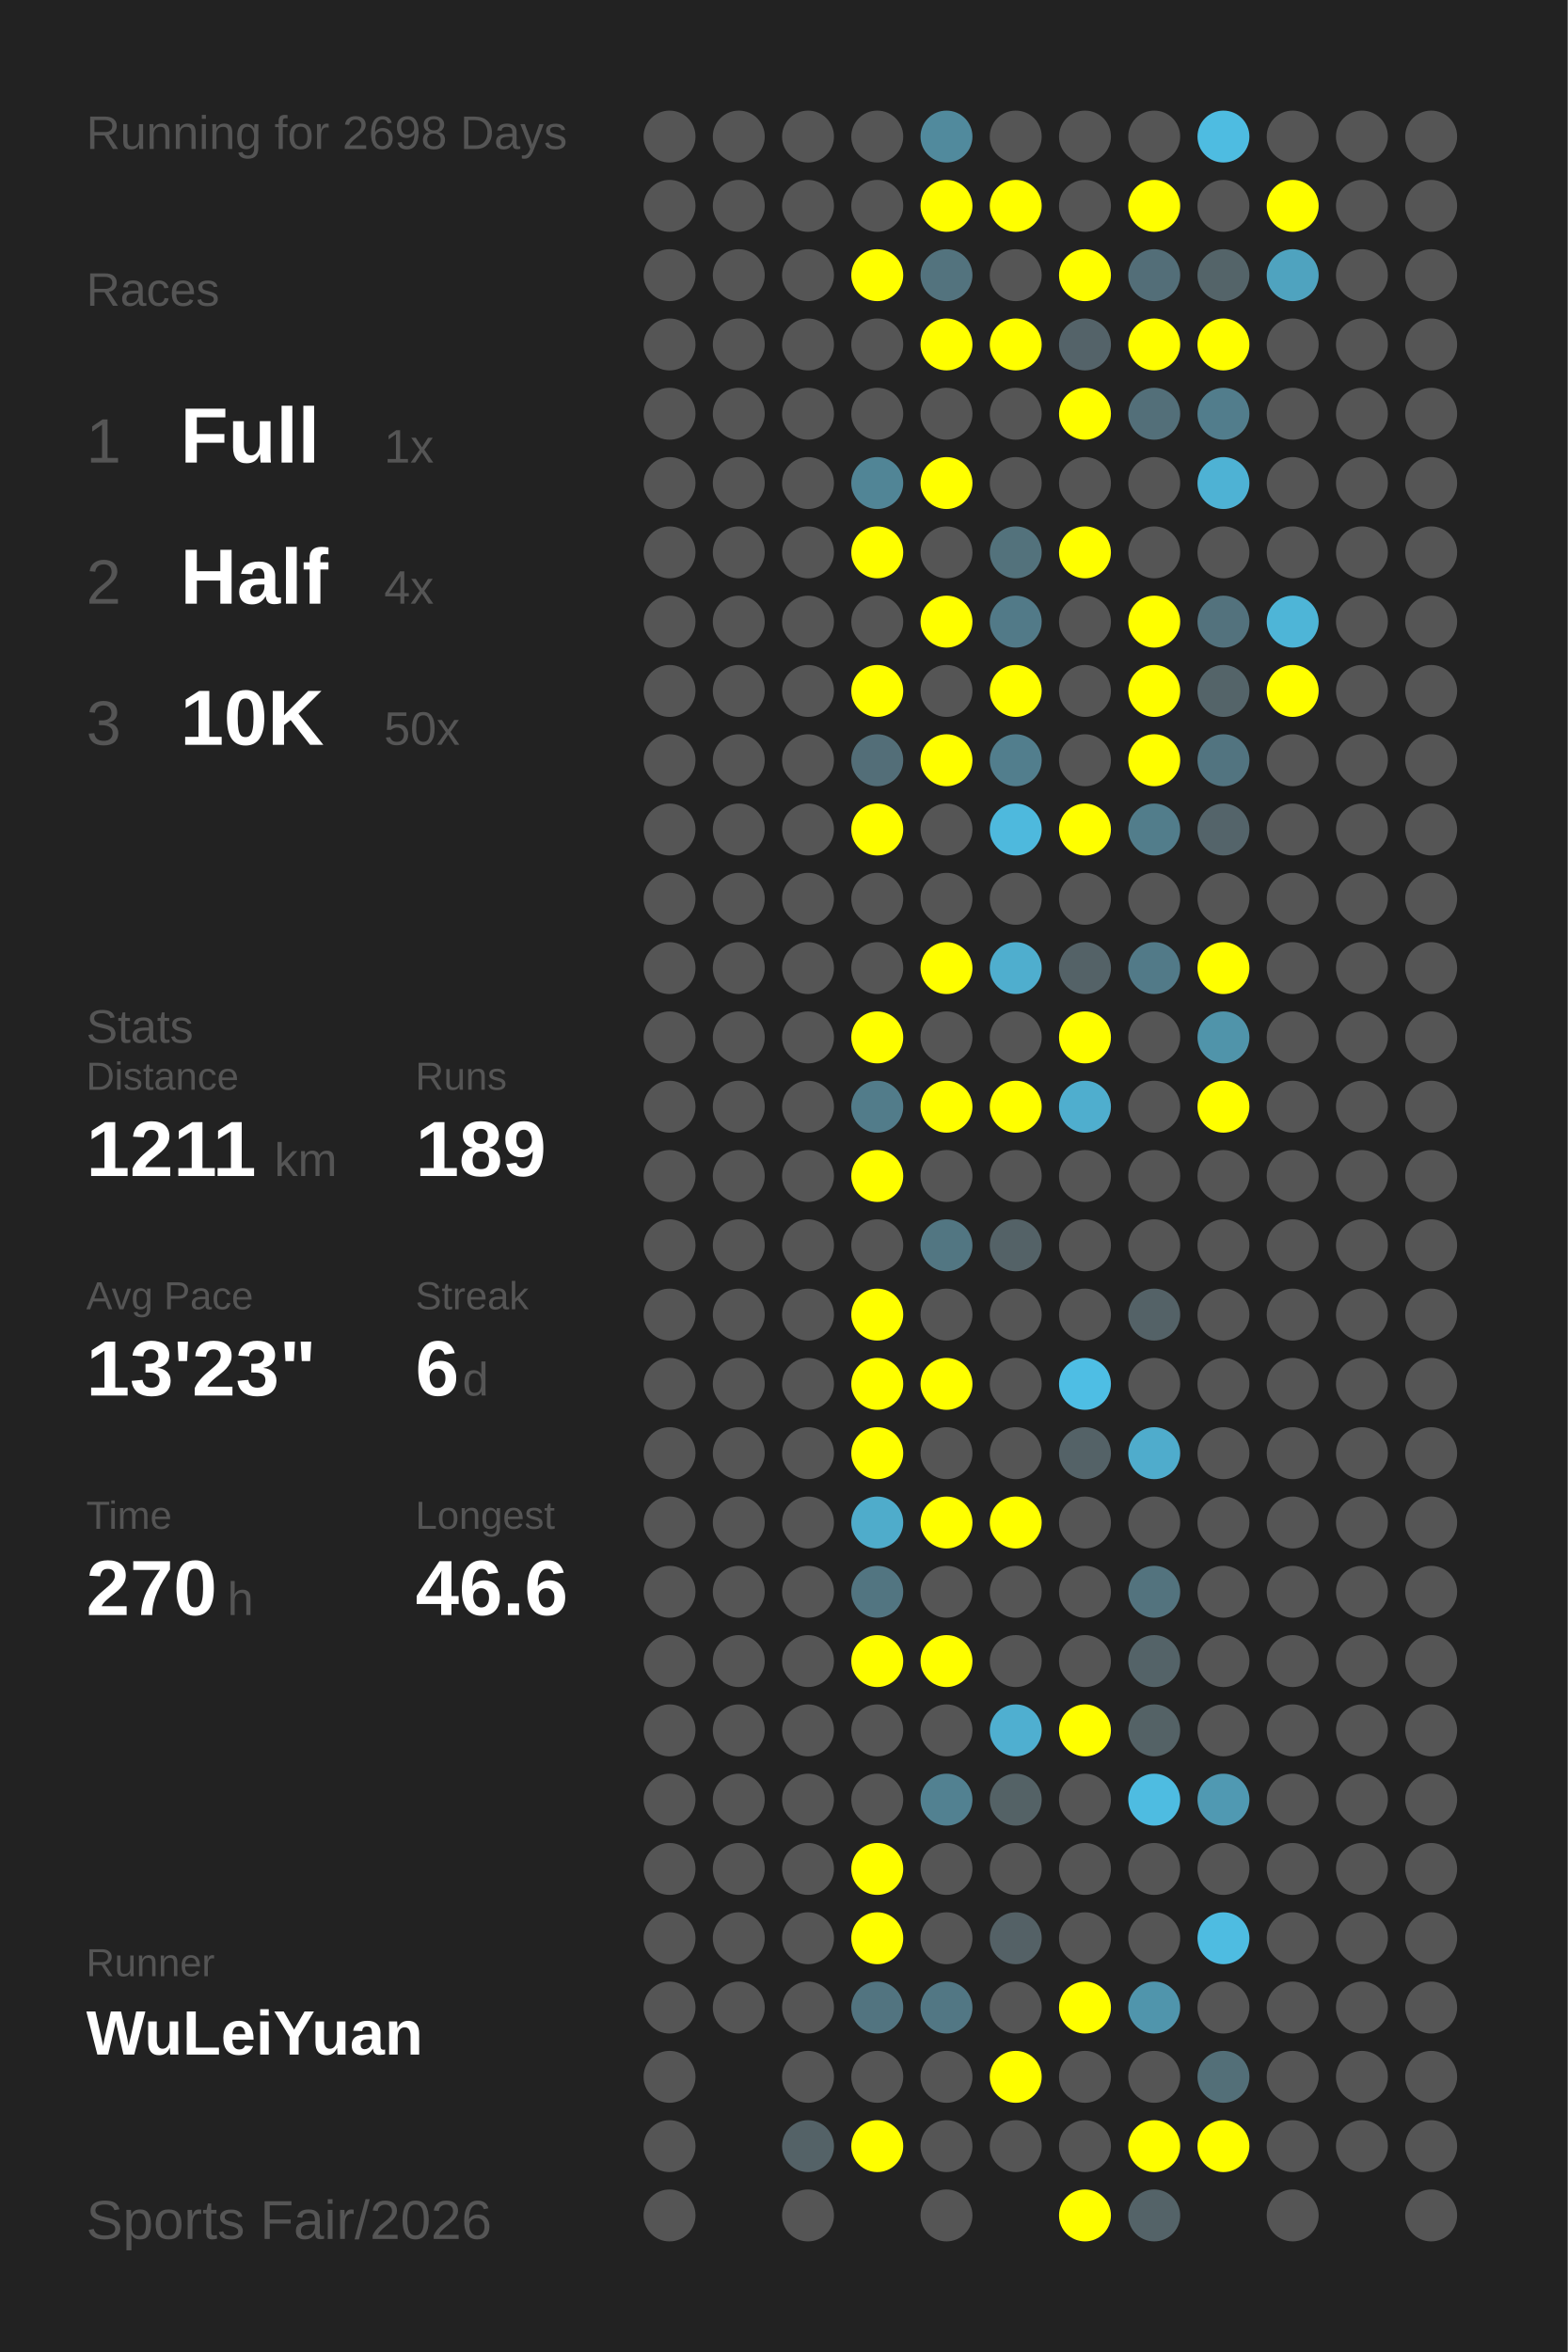
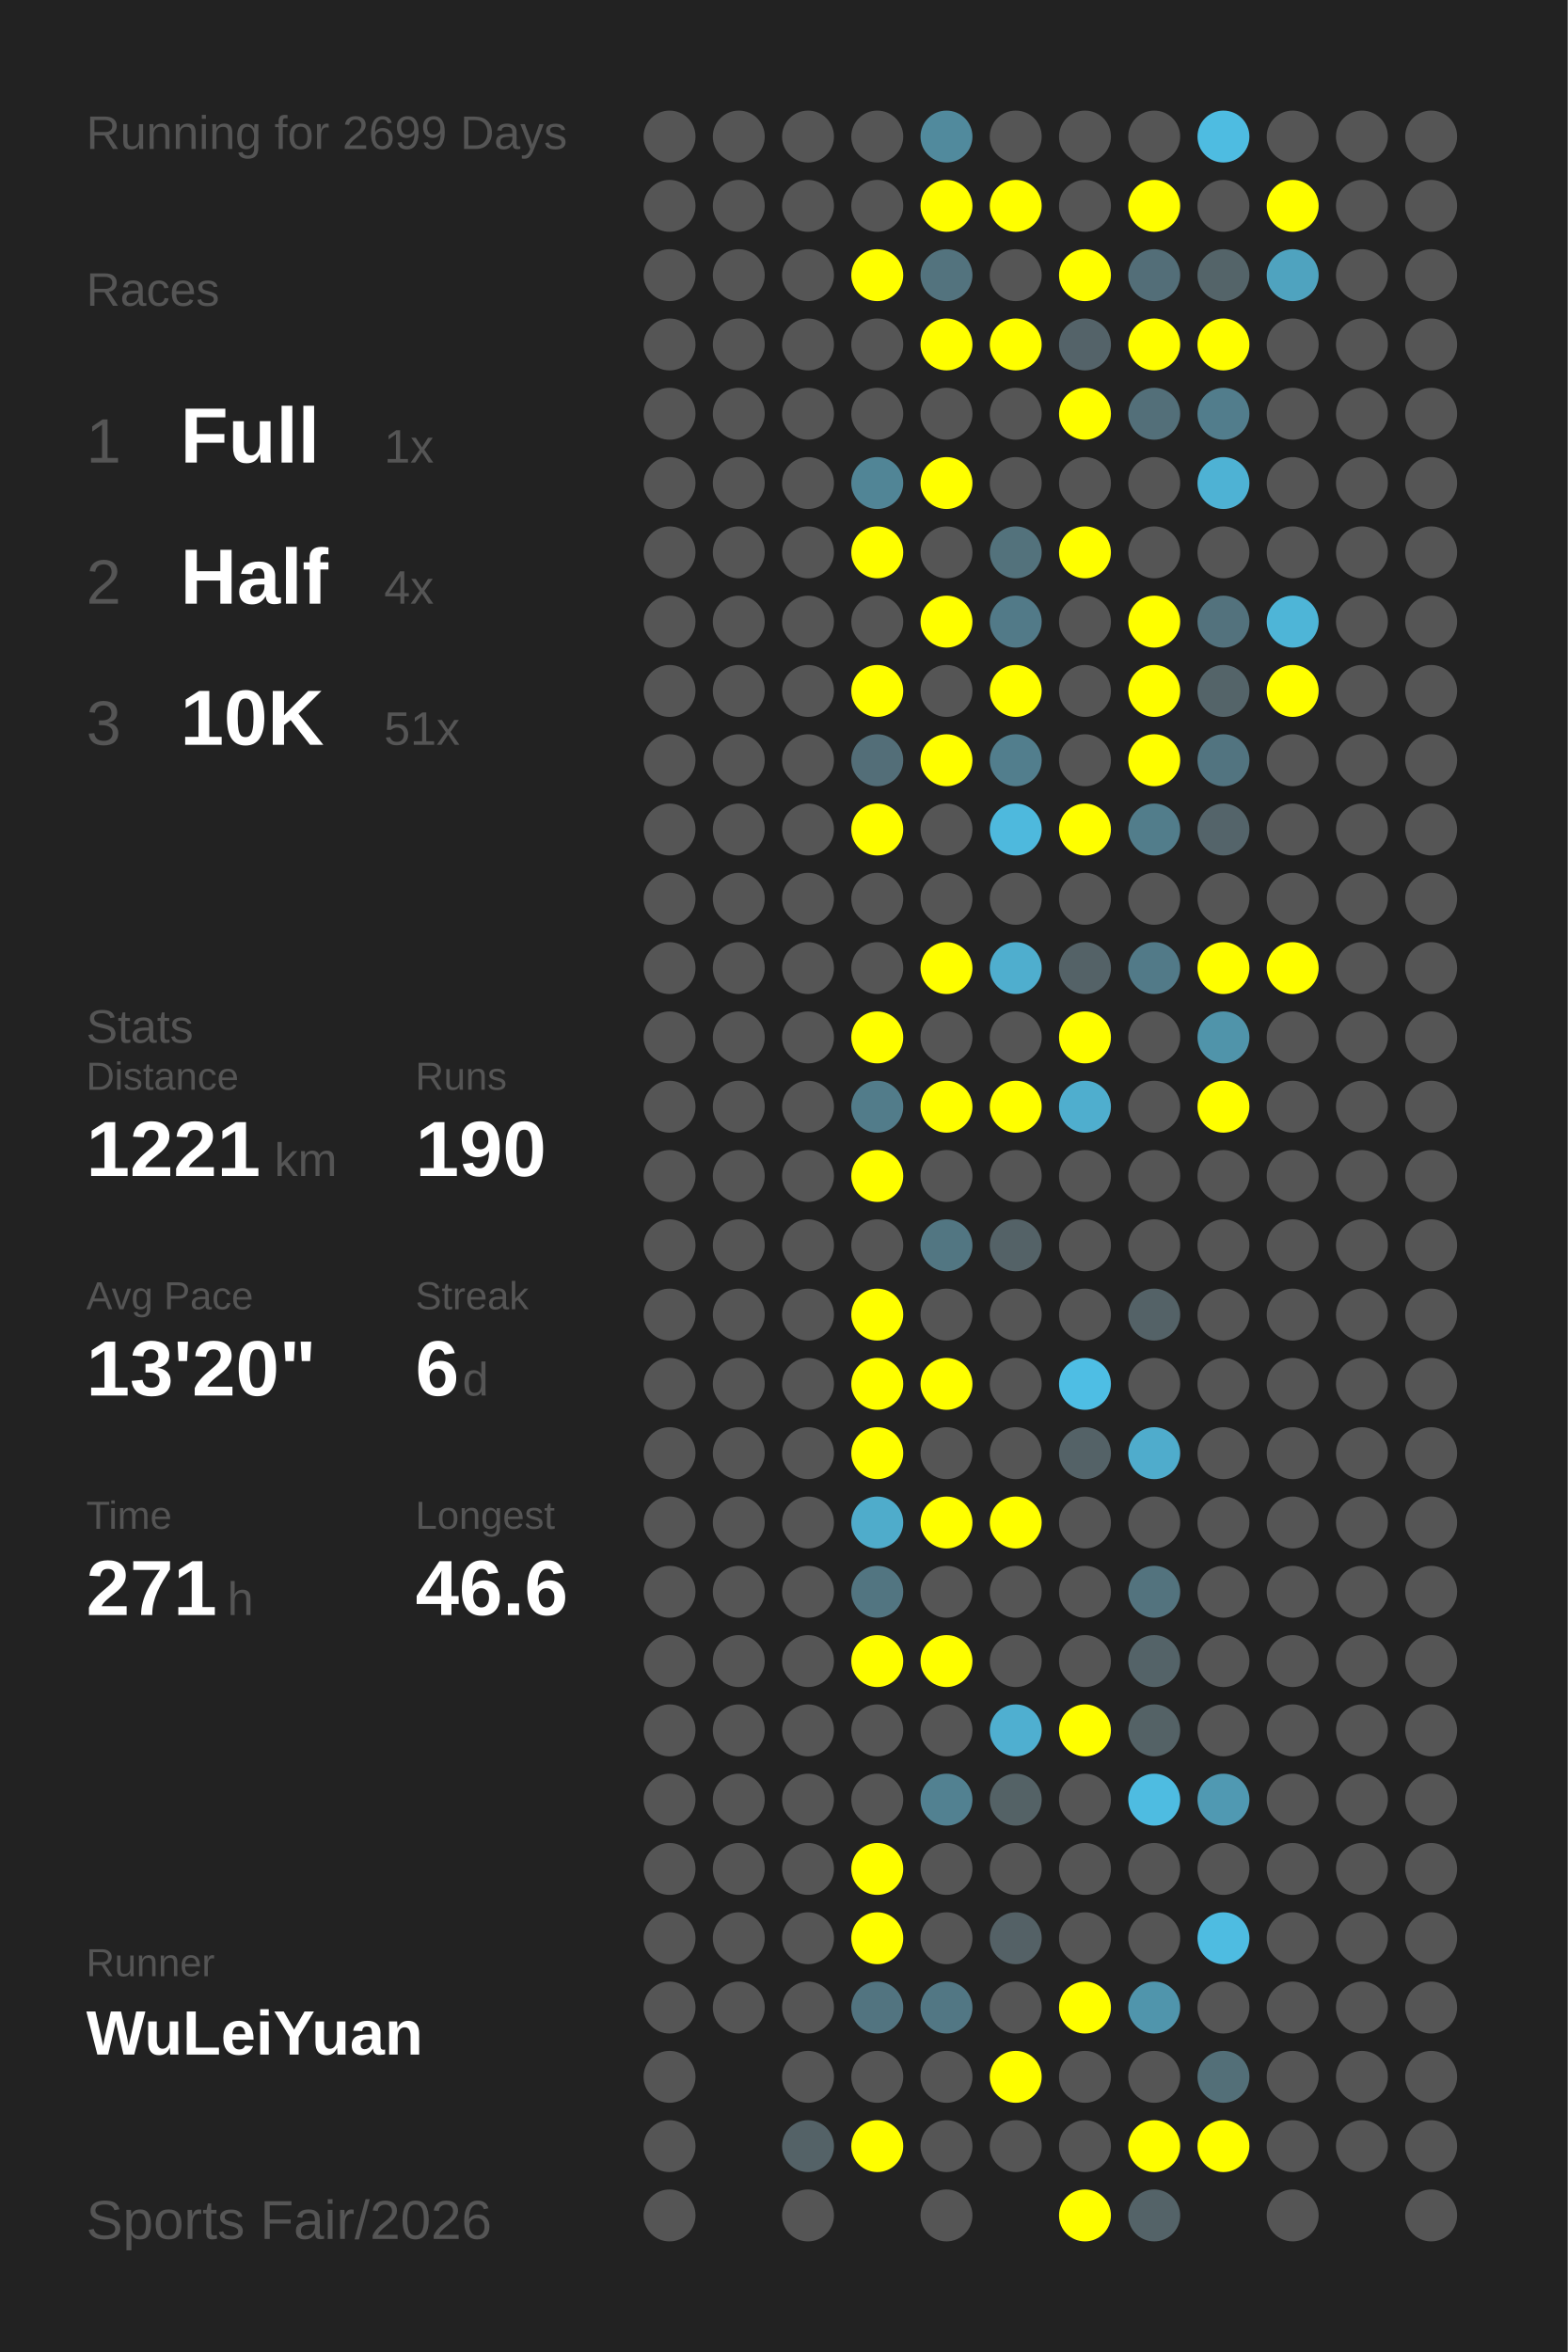
<svg xmlns="http://www.w3.org/2000/svg" baseProfile="full" height="300mm" version="1.1" viewBox="0,0,200,300" width="200mm">
  <defs />
  <rect fill="#222222" height="300" width="200" x="0" y="0" />
-   <text fill="#555555" style="font-size:6px; font-family:Arial;" x="11" y="19">Running for 2698 Days</text>
+   <text fill="#555555" style="font-size:6px; font-family:Arial;" x="11" y="19">Running for 2699 Days</text>
  <text fill="#555555" style="font-size:6px; font-family:Arial;" x="11" y="39">Races</text>
  <text fill="#555555" style="font-size:8px; font-family:Arial;" x="11" y="59">1</text>
  <text fill="#FFFFFF" style="font-size:10px; font-family:Arial; font-weight:bold;" x="23" y="59">Full</text>
  <text fill="#555555" style="font-size:6px; font-family:Arial;" x="49" y="59">1x</text>
  <text fill="#555555" style="font-size:8px; font-family:Arial;" x="11" y="77">2</text>
  <text fill="#FFFFFF" style="font-size:10px; font-family:Arial; font-weight:bold;" x="23" y="77">Half</text>
  <text fill="#555555" style="font-size:6px; font-family:Arial;" x="49" y="77">4x</text>
  <text fill="#555555" style="font-size:8px; font-family:Arial;" x="11" y="95">3</text>
  <text fill="#FFFFFF" style="font-size:10px; font-family:Arial; font-weight:bold;" x="23" y="95">10K</text>
-   <text fill="#555555" style="font-size:6px; font-family:Arial;" x="49" y="95">50x</text>
+   <text fill="#555555" style="font-size:6px; font-family:Arial;" x="49" y="95">51x</text>
  <text fill="#555555" style="font-size:6px; font-family:Arial;" x="11" y="133">Stats</text>
  <text fill="#555555" style="font-size:5px; font-family:Arial;" x="11" y="139">Distance</text>
-   <text fill="#FFFFFF" style="font-size:10px; font-family:Arial; font-weight:bold;" x="11" y="150">1211</text>
+   <text fill="#FFFFFF" style="font-size:10px; font-family:Arial; font-weight:bold;" x="11" y="150">1221</text>
  <text fill="#555555" style="font-size:6px; font-family:Arial;" x="35" y="150">km</text>
  <text fill="#555555" style="font-size:5px; font-family:Arial;" x="53" y="139">Runs</text>
-   <text fill="#FFFFFF" style="font-size:10px; font-family:Arial; font-weight:bold;" x="53" y="150">189</text>
+   <text fill="#FFFFFF" style="font-size:10px; font-family:Arial; font-weight:bold;" x="53" y="150">190</text>
  <text fill="#555555" style="font-size:5px; font-family:Arial;" x="11" y="167">Avg Pace</text>
-   <text fill="#FFFFFF" style="font-size:10px; font-family:Arial; font-weight:bold;" x="11" y="178">13'23"</text>
+   <text fill="#FFFFFF" style="font-size:10px; font-family:Arial; font-weight:bold;" x="11" y="178">13'20"</text>
  <text fill="#555555" style="font-size:5px; font-family:Arial;" x="53" y="167">Streak</text>
  <text fill="#FFFFFF" style="font-size:10px; font-family:Arial; font-weight:bold;" x="53" y="178">6</text>
  <text fill="#555555" style="font-size:6px; font-family:Arial;" x="59" y="178">d</text>
  <text fill="#555555" style="font-size:5px; font-family:Arial;" x="11" y="195">Time</text>
-   <text fill="#FFFFFF" style="font-size:10px; font-family:Arial; font-weight:bold;" x="11" y="206">270</text>
+   <text fill="#FFFFFF" style="font-size:10px; font-family:Arial; font-weight:bold;" x="11" y="206">271</text>
  <text fill="#555555" style="font-size:6px; font-family:Arial;" x="29" y="206">h</text>
  <text fill="#555555" style="font-size:5px; font-family:Arial;" x="53" y="195">Longest</text>
  <text fill="#FFFFFF" style="font-size:10px; font-family:Arial; font-weight:bold;" x="53" y="206">46.6</text>
  <text fill="#555555" style="font-size:5px; font-family:Arial;" x="11" y="252.065">Runner</text>
  <text fill="#FFFFFF" style="font-size:8px; font-family:Arial; font-weight:bold;" x="11" y="262.065">WuLeiYuan</text>
  <text fill="#555555" style="font-size:7px; font-family:Arial;" x="11" y="285.581">Sports Fair/2026</text>
  <circle cx="85.417" cy="17.419" fill="#555555" r="3.312" />
  <circle cx="85.417" cy="26.258" fill="#555555" r="3.312" />
  <circle cx="85.417" cy="35.097" fill="#555555" r="3.312" />
  <circle cx="85.417" cy="43.935" fill="#555555" r="3.312" />
  <circle cx="85.417" cy="52.774" fill="#555555" r="3.312" />
  <circle cx="85.417" cy="61.613" fill="#555555" r="3.312" />
  <circle cx="85.417" cy="70.452" fill="#555555" r="3.312" />
  <circle cx="85.417" cy="79.29" fill="#555555" r="3.312" />
  <circle cx="85.417" cy="88.129" fill="#555555" r="3.312" />
  <circle cx="85.417" cy="96.968" fill="#555555" r="3.312" />
  <circle cx="85.417" cy="105.806" fill="#555555" r="3.312" />
  <circle cx="85.417" cy="114.645" fill="#555555" r="3.312" />
  <circle cx="85.417" cy="123.484" fill="#555555" r="3.312" />
  <circle cx="85.417" cy="132.323" fill="#555555" r="3.312" />
  <circle cx="85.417" cy="141.161" fill="#555555" r="3.312" />
  <circle cx="85.417" cy="150" fill="#555555" r="3.312" />
  <circle cx="85.417" cy="158.839" fill="#555555" r="3.312" />
  <circle cx="85.417" cy="167.677" fill="#555555" r="3.312" />
  <circle cx="85.417" cy="176.516" fill="#555555" r="3.312" />
  <circle cx="85.417" cy="185.355" fill="#555555" r="3.312" />
  <circle cx="85.417" cy="194.194" fill="#555555" r="3.312" />
  <circle cx="85.417" cy="203.032" fill="#555555" r="3.312" />
  <circle cx="85.417" cy="211.871" fill="#555555" r="3.312" />
  <circle cx="85.417" cy="220.71" fill="#555555" r="3.312" />
  <circle cx="85.417" cy="229.548" fill="#555555" r="3.312" />
  <circle cx="85.417" cy="238.387" fill="#555555" r="3.312" />
  <circle cx="85.417" cy="247.226" fill="#555555" r="3.312" />
  <circle cx="85.417" cy="256.065" fill="#555555" r="3.312" />
  <circle cx="85.417" cy="264.903" fill="#555555" r="3.312" />
  <circle cx="85.417" cy="273.742" fill="#555555" r="3.312" />
  <circle cx="85.417" cy="282.581" fill="#555555" r="3.312" />
  <circle cx="94.25" cy="17.419" fill="#555555" r="3.312" />
  <circle cx="94.25" cy="26.258" fill="#555555" r="3.312" />
  <circle cx="94.25" cy="35.097" fill="#555555" r="3.312" />
  <circle cx="94.25" cy="43.935" fill="#555555" r="3.312" />
  <circle cx="94.25" cy="52.774" fill="#555555" r="3.312" />
  <circle cx="94.25" cy="61.613" fill="#555555" r="3.312" />
  <circle cx="94.25" cy="70.452" fill="#555555" r="3.312" />
  <circle cx="94.25" cy="79.29" fill="#555555" r="3.312" />
  <circle cx="94.25" cy="88.129" fill="#555555" r="3.312" />
  <circle cx="94.25" cy="96.968" fill="#555555" r="3.312" />
  <circle cx="94.25" cy="105.806" fill="#555555" r="3.312" />
  <circle cx="94.25" cy="114.645" fill="#555555" r="3.312" />
  <circle cx="94.25" cy="123.484" fill="#555555" r="3.312" />
  <circle cx="94.25" cy="132.323" fill="#555555" r="3.312" />
  <circle cx="94.25" cy="141.161" fill="#555555" r="3.312" />
  <circle cx="94.25" cy="150" fill="#555555" r="3.312" />
  <circle cx="94.25" cy="158.839" fill="#555555" r="3.312" />
  <circle cx="94.25" cy="167.677" fill="#555555" r="3.312" />
  <circle cx="94.25" cy="176.516" fill="#555555" r="3.312" />
  <circle cx="94.25" cy="185.355" fill="#555555" r="3.312" />
  <circle cx="94.25" cy="194.194" fill="#555555" r="3.312" />
  <circle cx="94.25" cy="203.032" fill="#555555" r="3.312" />
  <circle cx="94.25" cy="211.871" fill="#555555" r="3.312" />
  <circle cx="94.25" cy="220.71" fill="#555555" r="3.312" />
  <circle cx="94.25" cy="229.548" fill="#555555" r="3.312" />
  <circle cx="94.25" cy="238.387" fill="#555555" r="3.312" />
  <circle cx="94.25" cy="247.226" fill="#555555" r="3.312" />
  <circle cx="94.25" cy="256.065" fill="#555555" r="3.312" />
  <circle cx="103.083" cy="17.419" fill="#555555" r="3.312" />
  <circle cx="103.083" cy="26.258" fill="#555555" r="3.312" />
  <circle cx="103.083" cy="35.097" fill="#555555" r="3.312" />
  <circle cx="103.083" cy="43.935" fill="#555555" r="3.312" />
  <circle cx="103.083" cy="52.774" fill="#555555" r="3.312" />
  <circle cx="103.083" cy="61.613" fill="#555555" r="3.312" />
  <circle cx="103.083" cy="70.452" fill="#555555" r="3.312" />
  <circle cx="103.083" cy="79.29" fill="#555555" r="3.312" />
  <circle cx="103.083" cy="88.129" fill="#555555" r="3.312" />
  <circle cx="103.083" cy="96.968" fill="#555555" r="3.312" />
  <circle cx="103.083" cy="105.806" fill="#555555" r="3.312" />
  <circle cx="103.083" cy="114.645" fill="#555555" r="3.312" />
  <circle cx="103.083" cy="123.484" fill="#555555" r="3.312" />
  <circle cx="103.083" cy="132.323" fill="#555555" r="3.312" />
  <circle cx="103.083" cy="141.161" fill="#555555" r="3.312" />
  <circle cx="103.083" cy="150" fill="#555555" r="3.312" />
  <circle cx="103.083" cy="158.839" fill="#555555" r="3.312" />
  <circle cx="103.083" cy="167.677" fill="#555555" r="3.312" />
  <circle cx="103.083" cy="176.516" fill="#555555" r="3.312" />
  <circle cx="103.083" cy="185.355" fill="#555555" r="3.312" />
  <circle cx="103.083" cy="194.194" fill="#555555" r="3.312" />
  <circle cx="103.083" cy="203.032" fill="#555555" r="3.312" />
  <circle cx="103.083" cy="211.871" fill="#555555" r="3.312" />
  <circle cx="103.083" cy="220.71" fill="#555555" r="3.312" />
  <circle cx="103.083" cy="229.548" fill="#555555" r="3.312" />
  <circle cx="103.083" cy="238.387" fill="#555555" r="3.312" />
  <circle cx="103.083" cy="247.226" fill="#555555" r="3.312" />
  <circle cx="103.083" cy="256.065" fill="#555555" r="3.312" />
  <circle cx="103.083" cy="264.903" fill="#555555" r="3.312" />
  <circle cx="103.083" cy="273.742" fill="#546267" r="3.312" />
  <circle cx="103.083" cy="282.581" fill="#555555" r="3.312" />
  <circle cx="111.917" cy="17.419" fill="#555555" r="3.312" />
  <circle cx="111.917" cy="26.258" fill="#555555" r="3.312" />
  <circle cx="111.917" cy="35.097" fill="#FFFF00" r="3.312" />
  <circle cx="111.917" cy="43.935" fill="#555555" r="3.312" />
  <circle cx="111.917" cy="52.774" fill="#555555" r="3.312" />
  <circle cx="111.917" cy="61.613" fill="#518596" r="3.312" />
  <circle cx="111.917" cy="70.452" fill="#FFFF00" r="3.312" />
  <circle cx="111.917" cy="79.29" fill="#555555" r="3.312" />
  <circle cx="111.917" cy="88.129" fill="#FFFF00" r="3.312" />
  <circle cx="111.917" cy="96.968" fill="#536e78" r="3.312" />
  <circle cx="111.917" cy="105.806" fill="#FFFF00" r="3.312" />
  <circle cx="111.917" cy="114.645" fill="#555555" r="3.312" />
  <circle cx="111.917" cy="123.484" fill="#555555" r="3.312" />
  <circle cx="111.917" cy="132.323" fill="#FFFF00" r="3.312" />
  <circle cx="111.917" cy="141.161" fill="#527c8a" r="3.312" />
  <circle cx="111.917" cy="150" fill="#FFFF00" r="3.312" />
  <circle cx="111.917" cy="158.839" fill="#555555" r="3.312" />
  <circle cx="111.917" cy="167.677" fill="#FFFF00" r="3.312" />
  <circle cx="111.917" cy="176.516" fill="#FFFF00" r="3.312" />
  <circle cx="111.917" cy="185.355" fill="#FFFF00" r="3.312" />
  <circle cx="111.917" cy="194.194" fill="#4faccb" r="3.312" />
  <circle cx="111.917" cy="203.032" fill="#527581" r="3.312" />
  <circle cx="111.917" cy="211.871" fill="#FFFF00" r="3.312" />
  <circle cx="111.917" cy="220.71" fill="#555555" r="3.312" />
  <circle cx="111.917" cy="229.548" fill="#555555" r="3.312" />
  <circle cx="111.917" cy="238.387" fill="#FFFF00" r="3.312" />
  <circle cx="111.917" cy="247.226" fill="#FFFF00" r="3.312" />
  <circle cx="111.917" cy="256.065" fill="#527480" r="3.312" />
  <circle cx="111.917" cy="264.903" fill="#555555" r="3.312" />
  <circle cx="111.917" cy="273.742" fill="#FFFF00" r="3.312" />
  <circle cx="120.75" cy="17.419" fill="#518a9d" r="3.312" />
  <circle cx="120.75" cy="26.258" fill="#FFFF00" r="3.312" />
  <circle cx="120.75" cy="35.097" fill="#53737e" r="3.312" />
  <circle cx="120.75" cy="43.935" fill="#FFFF00" r="3.312" />
  <circle cx="120.75" cy="52.774" fill="#555555" r="3.312" />
  <circle cx="120.75" cy="61.613" fill="#FFFF00" r="3.312" />
  <circle cx="120.75" cy="70.452" fill="#555555" r="3.312" />
  <circle cx="120.75" cy="79.29" fill="#FFFF00" r="3.312" />
  <circle cx="120.75" cy="88.129" fill="#555555" r="3.312" />
  <circle cx="120.75" cy="96.968" fill="#FFFF00" r="3.312" />
  <circle cx="120.75" cy="105.806" fill="#555555" r="3.312" />
  <circle cx="120.75" cy="114.645" fill="#555555" r="3.312" />
  <circle cx="120.75" cy="123.484" fill="#FFFF00" r="3.312" />
  <circle cx="120.75" cy="132.323" fill="#555555" r="3.312" />
  <circle cx="120.75" cy="141.161" fill="#FFFF00" r="3.312" />
  <circle cx="120.75" cy="150" fill="#555555" r="3.312" />
  <circle cx="120.75" cy="158.839" fill="#527682" r="3.312" />
  <circle cx="120.75" cy="167.677" fill="#555555" r="3.312" />
  <circle cx="120.75" cy="176.516" fill="#FFFF00" r="3.312" />
  <circle cx="120.75" cy="185.355" fill="#555555" r="3.312" />
  <circle cx="120.75" cy="194.194" fill="#FFFF00" r="3.312" />
  <circle cx="120.75" cy="203.032" fill="#555555" r="3.312" />
  <circle cx="120.75" cy="211.871" fill="#FFFF00" r="3.312" />
  <circle cx="120.75" cy="220.71" fill="#555555" r="3.312" />
  <circle cx="120.75" cy="229.548" fill="#528191" r="3.312" />
  <circle cx="120.75" cy="238.387" fill="#555555" r="3.312" />
  <circle cx="120.75" cy="247.226" fill="#555555" r="3.312" />
  <circle cx="120.75" cy="256.065" fill="#527784" r="3.312" />
  <circle cx="120.75" cy="264.903" fill="#555555" r="3.312" />
  <circle cx="120.75" cy="273.742" fill="#555555" r="3.312" />
  <circle cx="120.75" cy="282.581" fill="#555555" r="3.312" />
  <circle cx="129.583" cy="17.419" fill="#555555" r="3.312" />
  <circle cx="129.583" cy="26.258" fill="#FFFF00" r="3.312" />
  <circle cx="129.583" cy="35.097" fill="#555555" r="3.312" />
  <circle cx="129.583" cy="43.935" fill="#FFFF00" r="3.312" />
  <circle cx="129.583" cy="52.774" fill="#555555" r="3.312" />
  <circle cx="129.583" cy="61.613" fill="#555555" r="3.312" />
  <circle cx="129.583" cy="70.452" fill="#53727c" r="3.312" />
  <circle cx="129.583" cy="79.29" fill="#527a88" r="3.312" />
  <circle cx="129.583" cy="88.129" fill="#FFFF00" r="3.312" />
  <circle cx="129.583" cy="96.968" fill="#527e8d" r="3.312" />
  <circle cx="129.583" cy="105.806" fill="#4eb9dd" r="3.312" />
  <circle cx="129.583" cy="114.645" fill="#555555" r="3.312" />
  <circle cx="129.583" cy="123.484" fill="#4faece" r="3.312" />
  <circle cx="129.583" cy="132.323" fill="#555555" r="3.312" />
  <circle cx="129.583" cy="141.161" fill="#FFFF00" r="3.312" />
  <circle cx="129.583" cy="150" fill="#555555" r="3.312" />
  <circle cx="129.583" cy="158.839" fill="#546267" r="3.312" />
  <circle cx="129.583" cy="167.677" fill="#555555" r="3.312" />
  <circle cx="129.583" cy="176.516" fill="#555555" r="3.312" />
  <circle cx="129.583" cy="185.355" fill="#555555" r="3.312" />
  <circle cx="129.583" cy="194.194" fill="#FFFF00" r="3.312" />
  <circle cx="129.583" cy="203.032" fill="#555555" r="3.312" />
  <circle cx="129.583" cy="211.871" fill="#555555" r="3.312" />
  <circle cx="129.583" cy="220.71" fill="#4fafd0" r="3.312" />
  <circle cx="129.583" cy="229.548" fill="#546266" r="3.312" />
  <circle cx="129.583" cy="238.387" fill="#555555" r="3.312" />
  <circle cx="129.583" cy="247.226" fill="#546166" r="3.312" />
  <circle cx="129.583" cy="256.065" fill="#555555" r="3.312" />
  <circle cx="129.583" cy="264.903" fill="#FFFF00" r="3.312" />
  <circle cx="129.583" cy="273.742" fill="#555555" r="3.312" />
  <circle cx="138.417" cy="17.419" fill="#555555" r="3.312" />
  <circle cx="138.417" cy="26.258" fill="#555555" r="3.312" />
  <circle cx="138.417" cy="35.097" fill="#FFFF00" r="3.312" />
  <circle cx="138.417" cy="43.935" fill="#546369" r="3.312" />
  <circle cx="138.417" cy="52.774" fill="#FFFF00" r="3.312" />
  <circle cx="138.417" cy="61.613" fill="#555555" r="3.312" />
  <circle cx="138.417" cy="70.452" fill="#FFFF00" r="3.312" />
  <circle cx="138.417" cy="79.29" fill="#555555" r="3.312" />
  <circle cx="138.417" cy="88.129" fill="#555555" r="3.312" />
  <circle cx="138.417" cy="96.968" fill="#555555" r="3.312" />
  <circle cx="138.417" cy="105.806" fill="#FFFF00" r="3.312" />
  <circle cx="138.417" cy="114.645" fill="#555555" r="3.312" />
  <circle cx="138.417" cy="123.484" fill="#546267" r="3.312" />
  <circle cx="138.417" cy="132.323" fill="#FFFF00" r="3.312" />
  <circle cx="138.417" cy="141.161" fill="#4faece" r="3.312" />
  <circle cx="138.417" cy="150" fill="#555555" r="3.312" />
  <circle cx="138.417" cy="158.839" fill="#555555" r="3.312" />
  <circle cx="138.417" cy="167.677" fill="#555555" r="3.312" />
  <circle cx="138.417" cy="176.516" fill="#4ebee4" r="3.312" />
  <circle cx="138.417" cy="185.355" fill="#546267" r="3.312" />
  <circle cx="138.417" cy="194.194" fill="#555555" r="3.312" />
  <circle cx="138.417" cy="203.032" fill="#555555" r="3.312" />
  <circle cx="138.417" cy="211.871" fill="#555555" r="3.312" />
  <circle cx="138.417" cy="220.71" fill="#FFFF00" r="3.312" />
  <circle cx="138.417" cy="229.548" fill="#555555" r="3.312" />
  <circle cx="138.417" cy="238.387" fill="#555555" r="3.312" />
  <circle cx="138.417" cy="247.226" fill="#555555" r="3.312" />
  <circle cx="138.417" cy="256.065" fill="#FFFF00" r="3.312" />
  <circle cx="138.417" cy="264.903" fill="#555555" r="3.312" />
  <circle cx="138.417" cy="273.742" fill="#555555" r="3.312" />
  <circle cx="138.417" cy="282.581" fill="#FFFF00" r="3.312" />
  <circle cx="147.25" cy="17.419" fill="#555555" r="3.312" />
  <circle cx="147.25" cy="26.258" fill="#FFFF00" r="3.312" />
  <circle cx="147.25" cy="35.097" fill="#536e78" r="3.312" />
  <circle cx="147.25" cy="43.935" fill="#FFFF00" r="3.312" />
  <circle cx="147.25" cy="52.774" fill="#536f79" r="3.312" />
  <circle cx="147.25" cy="61.613" fill="#555555" r="3.312" />
  <circle cx="147.25" cy="70.452" fill="#555555" r="3.312" />
  <circle cx="147.25" cy="79.29" fill="#FFFF00" r="3.312" />
  <circle cx="147.25" cy="88.129" fill="#FFFF00" r="3.312" />
  <circle cx="147.25" cy="96.968" fill="#FFFF00" r="3.312" />
  <circle cx="147.25" cy="105.806" fill="#527d8b" r="3.312" />
  <circle cx="147.25" cy="114.645" fill="#555555" r="3.312" />
  <circle cx="147.25" cy="123.484" fill="#527a88" r="3.312" />
  <circle cx="147.25" cy="132.323" fill="#555555" r="3.312" />
  <circle cx="147.25" cy="141.161" fill="#555555" r="3.312" />
  <circle cx="147.25" cy="150" fill="#555555" r="3.312" />
  <circle cx="147.25" cy="158.839" fill="#555555" r="3.312" />
  <circle cx="147.25" cy="167.677" fill="#546267" r="3.312" />
  <circle cx="147.25" cy="176.516" fill="#555555" r="3.312" />
  <circle cx="147.25" cy="185.355" fill="#4faccc" r="3.312" />
  <circle cx="147.25" cy="194.194" fill="#555555" r="3.312" />
  <circle cx="147.25" cy="203.032" fill="#53737e" r="3.312" />
  <circle cx="147.25" cy="211.871" fill="#546368" r="3.312" />
  <circle cx="147.25" cy="220.71" fill="#546266" r="3.312" />
  <circle cx="147.25" cy="229.548" fill="#4ebce1" r="3.312" />
  <circle cx="147.25" cy="238.387" fill="#555555" r="3.312" />
  <circle cx="147.25" cy="247.226" fill="#555555" r="3.312" />
  <circle cx="147.25" cy="256.065" fill="#5095ac" r="3.312" />
  <circle cx="147.25" cy="264.903" fill="#555555" r="3.312" />
  <circle cx="147.25" cy="273.742" fill="#FFFF00" r="3.312" />
  <circle cx="147.25" cy="282.581" fill="#546368" r="3.312" />
  <circle cx="156.083" cy="17.419" fill="#4ebce1" r="3.312" />
  <circle cx="156.083" cy="26.258" fill="#555555" r="3.312" />
  <circle cx="156.083" cy="35.097" fill="#546469" r="3.312" />
  <circle cx="156.083" cy="43.935" fill="#FFFF00" r="3.312" />
  <circle cx="156.083" cy="52.774" fill="#527d8c" r="3.312" />
  <circle cx="156.083" cy="61.613" fill="#4eb2d4" r="3.312" />
  <circle cx="156.083" cy="70.452" fill="#555555" r="3.312" />
  <circle cx="156.083" cy="79.29" fill="#53727d" r="3.312" />
  <circle cx="156.083" cy="88.129" fill="#546469" r="3.312" />
  <circle cx="156.083" cy="96.968" fill="#527480" r="3.312" />
  <circle cx="156.083" cy="105.806" fill="#54646a" r="3.312" />
  <circle cx="156.083" cy="114.645" fill="#555555" r="3.312" />
  <circle cx="156.083" cy="123.484" fill="#FFFF00" r="3.312" />
  <circle cx="156.083" cy="132.323" fill="#5094aa" r="3.312" />
  <circle cx="156.083" cy="141.161" fill="#FFFF00" r="3.312" />
  <circle cx="156.083" cy="150" fill="#555555" r="3.312" />
  <circle cx="156.083" cy="158.839" fill="#555555" r="3.312" />
  <circle cx="156.083" cy="167.677" fill="#555555" r="3.312" />
  <circle cx="156.083" cy="176.516" fill="#555555" r="3.312" />
  <circle cx="156.083" cy="185.355" fill="#555555" r="3.312" />
  <circle cx="156.083" cy="194.194" fill="#555555" r="3.312" />
  <circle cx="156.083" cy="203.032" fill="#555555" r="3.312" />
  <circle cx="156.083" cy="211.871" fill="#555555" r="3.312" />
  <circle cx="156.083" cy="220.71" fill="#555555" r="3.312" />
  <circle cx="156.083" cy="229.548" fill="#5099b2" r="3.312" />
  <circle cx="156.083" cy="238.387" fill="#555555" r="3.312" />
  <circle cx="156.083" cy="247.226" fill="#4ebce1" r="3.312" />
  <circle cx="156.083" cy="256.065" fill="#555555" r="3.312" />
  <circle cx="156.083" cy="264.903" fill="#536f78" r="3.312" />
  <circle cx="156.083" cy="273.742" fill="#FFFF00" r="3.312" />
  <circle cx="164.917" cy="17.419" fill="#555555" r="3.312" />
  <circle cx="164.917" cy="26.258" fill="#FFFF00" r="3.312" />
  <circle cx="164.917" cy="35.097" fill="#4fa3bf" r="3.312" />
  <circle cx="164.917" cy="43.935" fill="#555555" r="3.312" />
  <circle cx="164.917" cy="52.774" fill="#555555" r="3.312" />
  <circle cx="164.917" cy="61.613" fill="#555555" r="3.312" />
  <circle cx="164.917" cy="70.452" fill="#555555" r="3.312" />
  <circle cx="164.917" cy="79.29" fill="#4eb5d7" r="3.312" />
  <circle cx="164.917" cy="88.129" fill="#FFFF00" r="3.312" />
  <circle cx="164.917" cy="96.968" fill="#555555" r="3.312" />
  <circle cx="164.917" cy="105.806" fill="#555555" r="3.312" />
  <circle cx="164.917" cy="114.645" fill="#555555" r="3.312" />
-   <circle cx="164.917" cy="123.484" fill="#555555" r="3.312" />
+   <circle cx="164.917" cy="123.484" fill="#FFFF00" r="3.312" />
  <circle cx="164.917" cy="132.323" fill="#555555" r="3.312" />
  <circle cx="164.917" cy="141.161" fill="#555555" r="3.312" />
  <circle cx="164.917" cy="150" fill="#555555" r="3.312" />
  <circle cx="164.917" cy="158.839" fill="#555555" r="3.312" />
  <circle cx="164.917" cy="167.677" fill="#555555" r="3.312" />
  <circle cx="164.917" cy="176.516" fill="#555555" r="3.312" />
  <circle cx="164.917" cy="185.355" fill="#555555" r="3.312" />
  <circle cx="164.917" cy="194.194" fill="#555555" r="3.312" />
  <circle cx="164.917" cy="203.032" fill="#555555" r="3.312" />
  <circle cx="164.917" cy="211.871" fill="#555555" r="3.312" />
  <circle cx="164.917" cy="220.71" fill="#555555" r="3.312" />
  <circle cx="164.917" cy="229.548" fill="#555555" r="3.312" />
  <circle cx="164.917" cy="238.387" fill="#555555" r="3.312" />
  <circle cx="164.917" cy="247.226" fill="#555555" r="3.312" />
  <circle cx="164.917" cy="256.065" fill="#555555" r="3.312" />
  <circle cx="164.917" cy="264.903" fill="#555555" r="3.312" />
  <circle cx="164.917" cy="273.742" fill="#555555" r="3.312" />
  <circle cx="164.917" cy="282.581" fill="#555555" r="3.312" />
  <circle cx="173.75" cy="17.419" fill="#555555" r="3.312" />
  <circle cx="173.75" cy="26.258" fill="#555555" r="3.312" />
  <circle cx="173.75" cy="35.097" fill="#555555" r="3.312" />
  <circle cx="173.75" cy="43.935" fill="#555555" r="3.312" />
  <circle cx="173.75" cy="52.774" fill="#555555" r="3.312" />
  <circle cx="173.75" cy="61.613" fill="#555555" r="3.312" />
  <circle cx="173.75" cy="70.452" fill="#555555" r="3.312" />
  <circle cx="173.75" cy="79.29" fill="#555555" r="3.312" />
  <circle cx="173.75" cy="88.129" fill="#555555" r="3.312" />
  <circle cx="173.75" cy="96.968" fill="#555555" r="3.312" />
  <circle cx="173.75" cy="105.806" fill="#555555" r="3.312" />
  <circle cx="173.75" cy="114.645" fill="#555555" r="3.312" />
  <circle cx="173.75" cy="123.484" fill="#555555" r="3.312" />
  <circle cx="173.75" cy="132.323" fill="#555555" r="3.312" />
  <circle cx="173.75" cy="141.161" fill="#555555" r="3.312" />
  <circle cx="173.75" cy="150" fill="#555555" r="3.312" />
  <circle cx="173.75" cy="158.839" fill="#555555" r="3.312" />
  <circle cx="173.75" cy="167.677" fill="#555555" r="3.312" />
  <circle cx="173.75" cy="176.516" fill="#555555" r="3.312" />
  <circle cx="173.75" cy="185.355" fill="#555555" r="3.312" />
  <circle cx="173.75" cy="194.194" fill="#555555" r="3.312" />
  <circle cx="173.75" cy="203.032" fill="#555555" r="3.312" />
  <circle cx="173.75" cy="211.871" fill="#555555" r="3.312" />
  <circle cx="173.75" cy="220.71" fill="#555555" r="3.312" />
  <circle cx="173.75" cy="229.548" fill="#555555" r="3.312" />
  <circle cx="173.75" cy="238.387" fill="#555555" r="3.312" />
  <circle cx="173.75" cy="247.226" fill="#555555" r="3.312" />
  <circle cx="173.75" cy="256.065" fill="#555555" r="3.312" />
  <circle cx="173.75" cy="264.903" fill="#555555" r="3.312" />
  <circle cx="173.75" cy="273.742" fill="#555555" r="3.312" />
  <circle cx="182.583" cy="17.419" fill="#555555" r="3.312" />
  <circle cx="182.583" cy="26.258" fill="#555555" r="3.312" />
  <circle cx="182.583" cy="35.097" fill="#555555" r="3.312" />
  <circle cx="182.583" cy="43.935" fill="#555555" r="3.312" />
  <circle cx="182.583" cy="52.774" fill="#555555" r="3.312" />
  <circle cx="182.583" cy="61.613" fill="#555555" r="3.312" />
  <circle cx="182.583" cy="70.452" fill="#555555" r="3.312" />
  <circle cx="182.583" cy="79.29" fill="#555555" r="3.312" />
  <circle cx="182.583" cy="88.129" fill="#555555" r="3.312" />
  <circle cx="182.583" cy="96.968" fill="#555555" r="3.312" />
  <circle cx="182.583" cy="105.806" fill="#555555" r="3.312" />
  <circle cx="182.583" cy="114.645" fill="#555555" r="3.312" />
  <circle cx="182.583" cy="123.484" fill="#555555" r="3.312" />
  <circle cx="182.583" cy="132.323" fill="#555555" r="3.312" />
  <circle cx="182.583" cy="141.161" fill="#555555" r="3.312" />
  <circle cx="182.583" cy="150" fill="#555555" r="3.312" />
  <circle cx="182.583" cy="158.839" fill="#555555" r="3.312" />
  <circle cx="182.583" cy="167.677" fill="#555555" r="3.312" />
  <circle cx="182.583" cy="176.516" fill="#555555" r="3.312" />
  <circle cx="182.583" cy="185.355" fill="#555555" r="3.312" />
  <circle cx="182.583" cy="194.194" fill="#555555" r="3.312" />
  <circle cx="182.583" cy="203.032" fill="#555555" r="3.312" />
  <circle cx="182.583" cy="211.871" fill="#555555" r="3.312" />
  <circle cx="182.583" cy="220.71" fill="#555555" r="3.312" />
  <circle cx="182.583" cy="229.548" fill="#555555" r="3.312" />
  <circle cx="182.583" cy="238.387" fill="#555555" r="3.312" />
  <circle cx="182.583" cy="247.226" fill="#555555" r="3.312" />
  <circle cx="182.583" cy="256.065" fill="#555555" r="3.312" />
  <circle cx="182.583" cy="264.903" fill="#555555" r="3.312" />
  <circle cx="182.583" cy="273.742" fill="#555555" r="3.312" />
  <circle cx="182.583" cy="282.581" fill="#555555" r="3.312" />
</svg>
